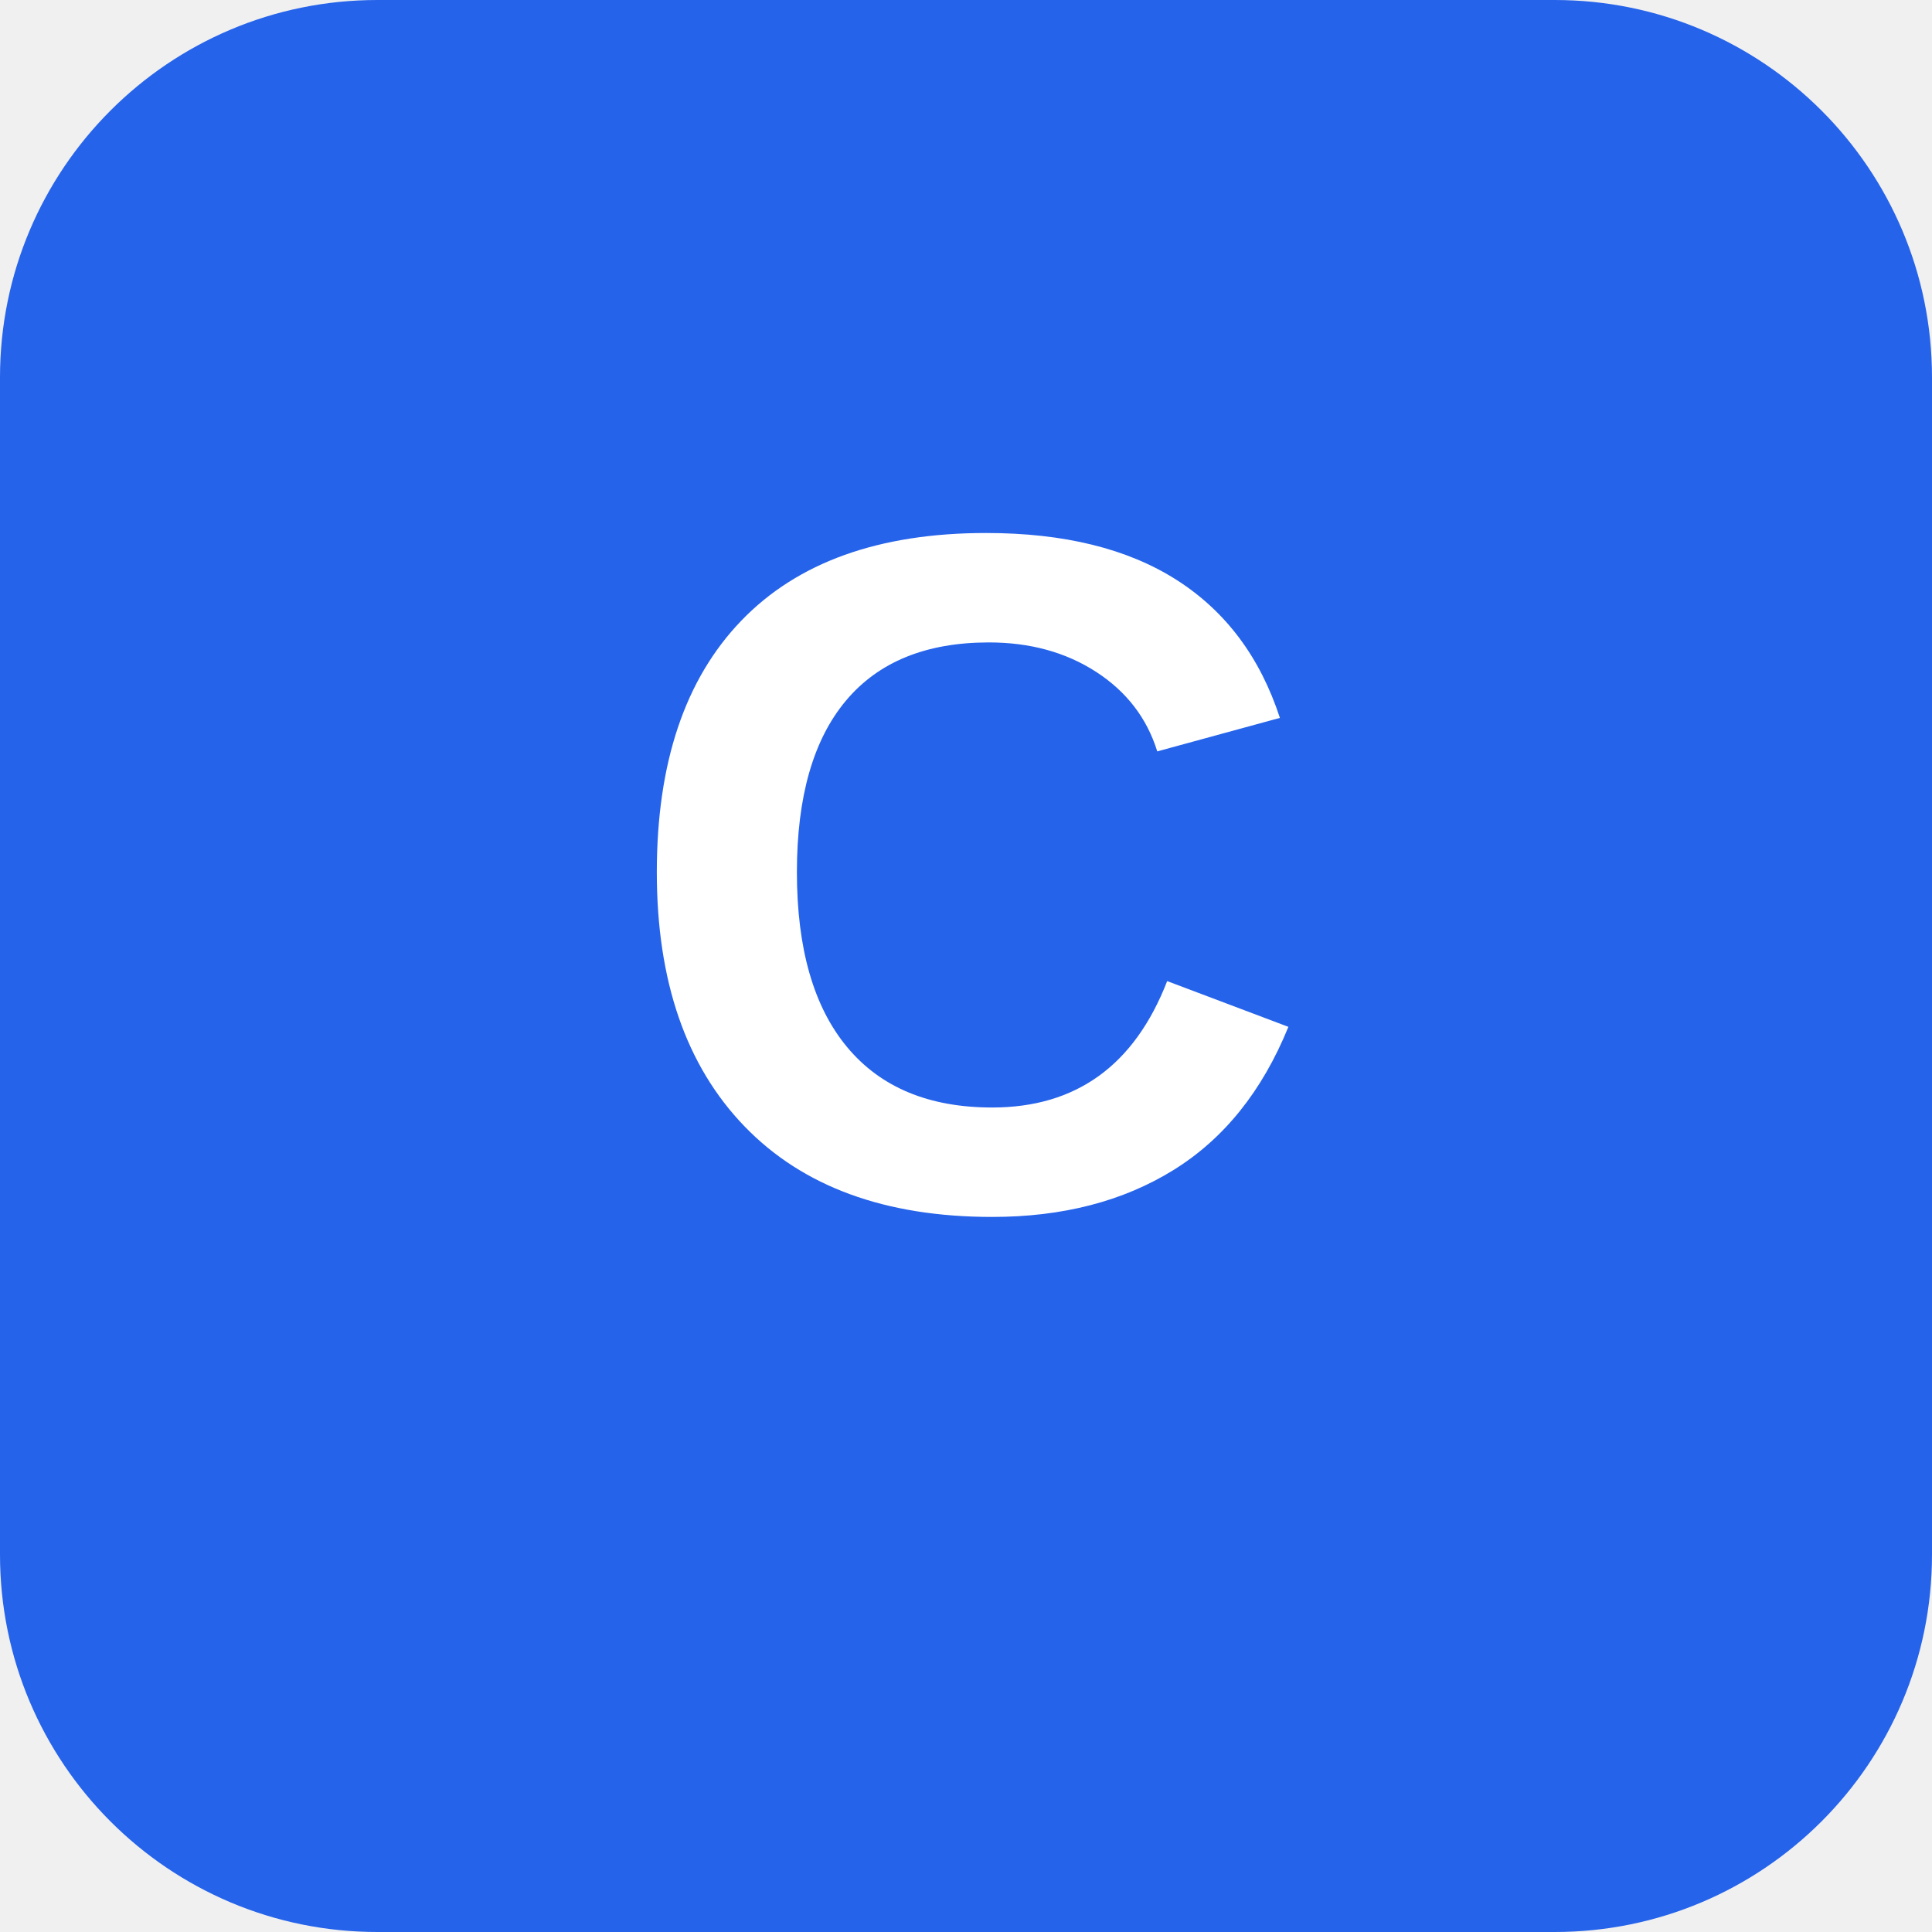
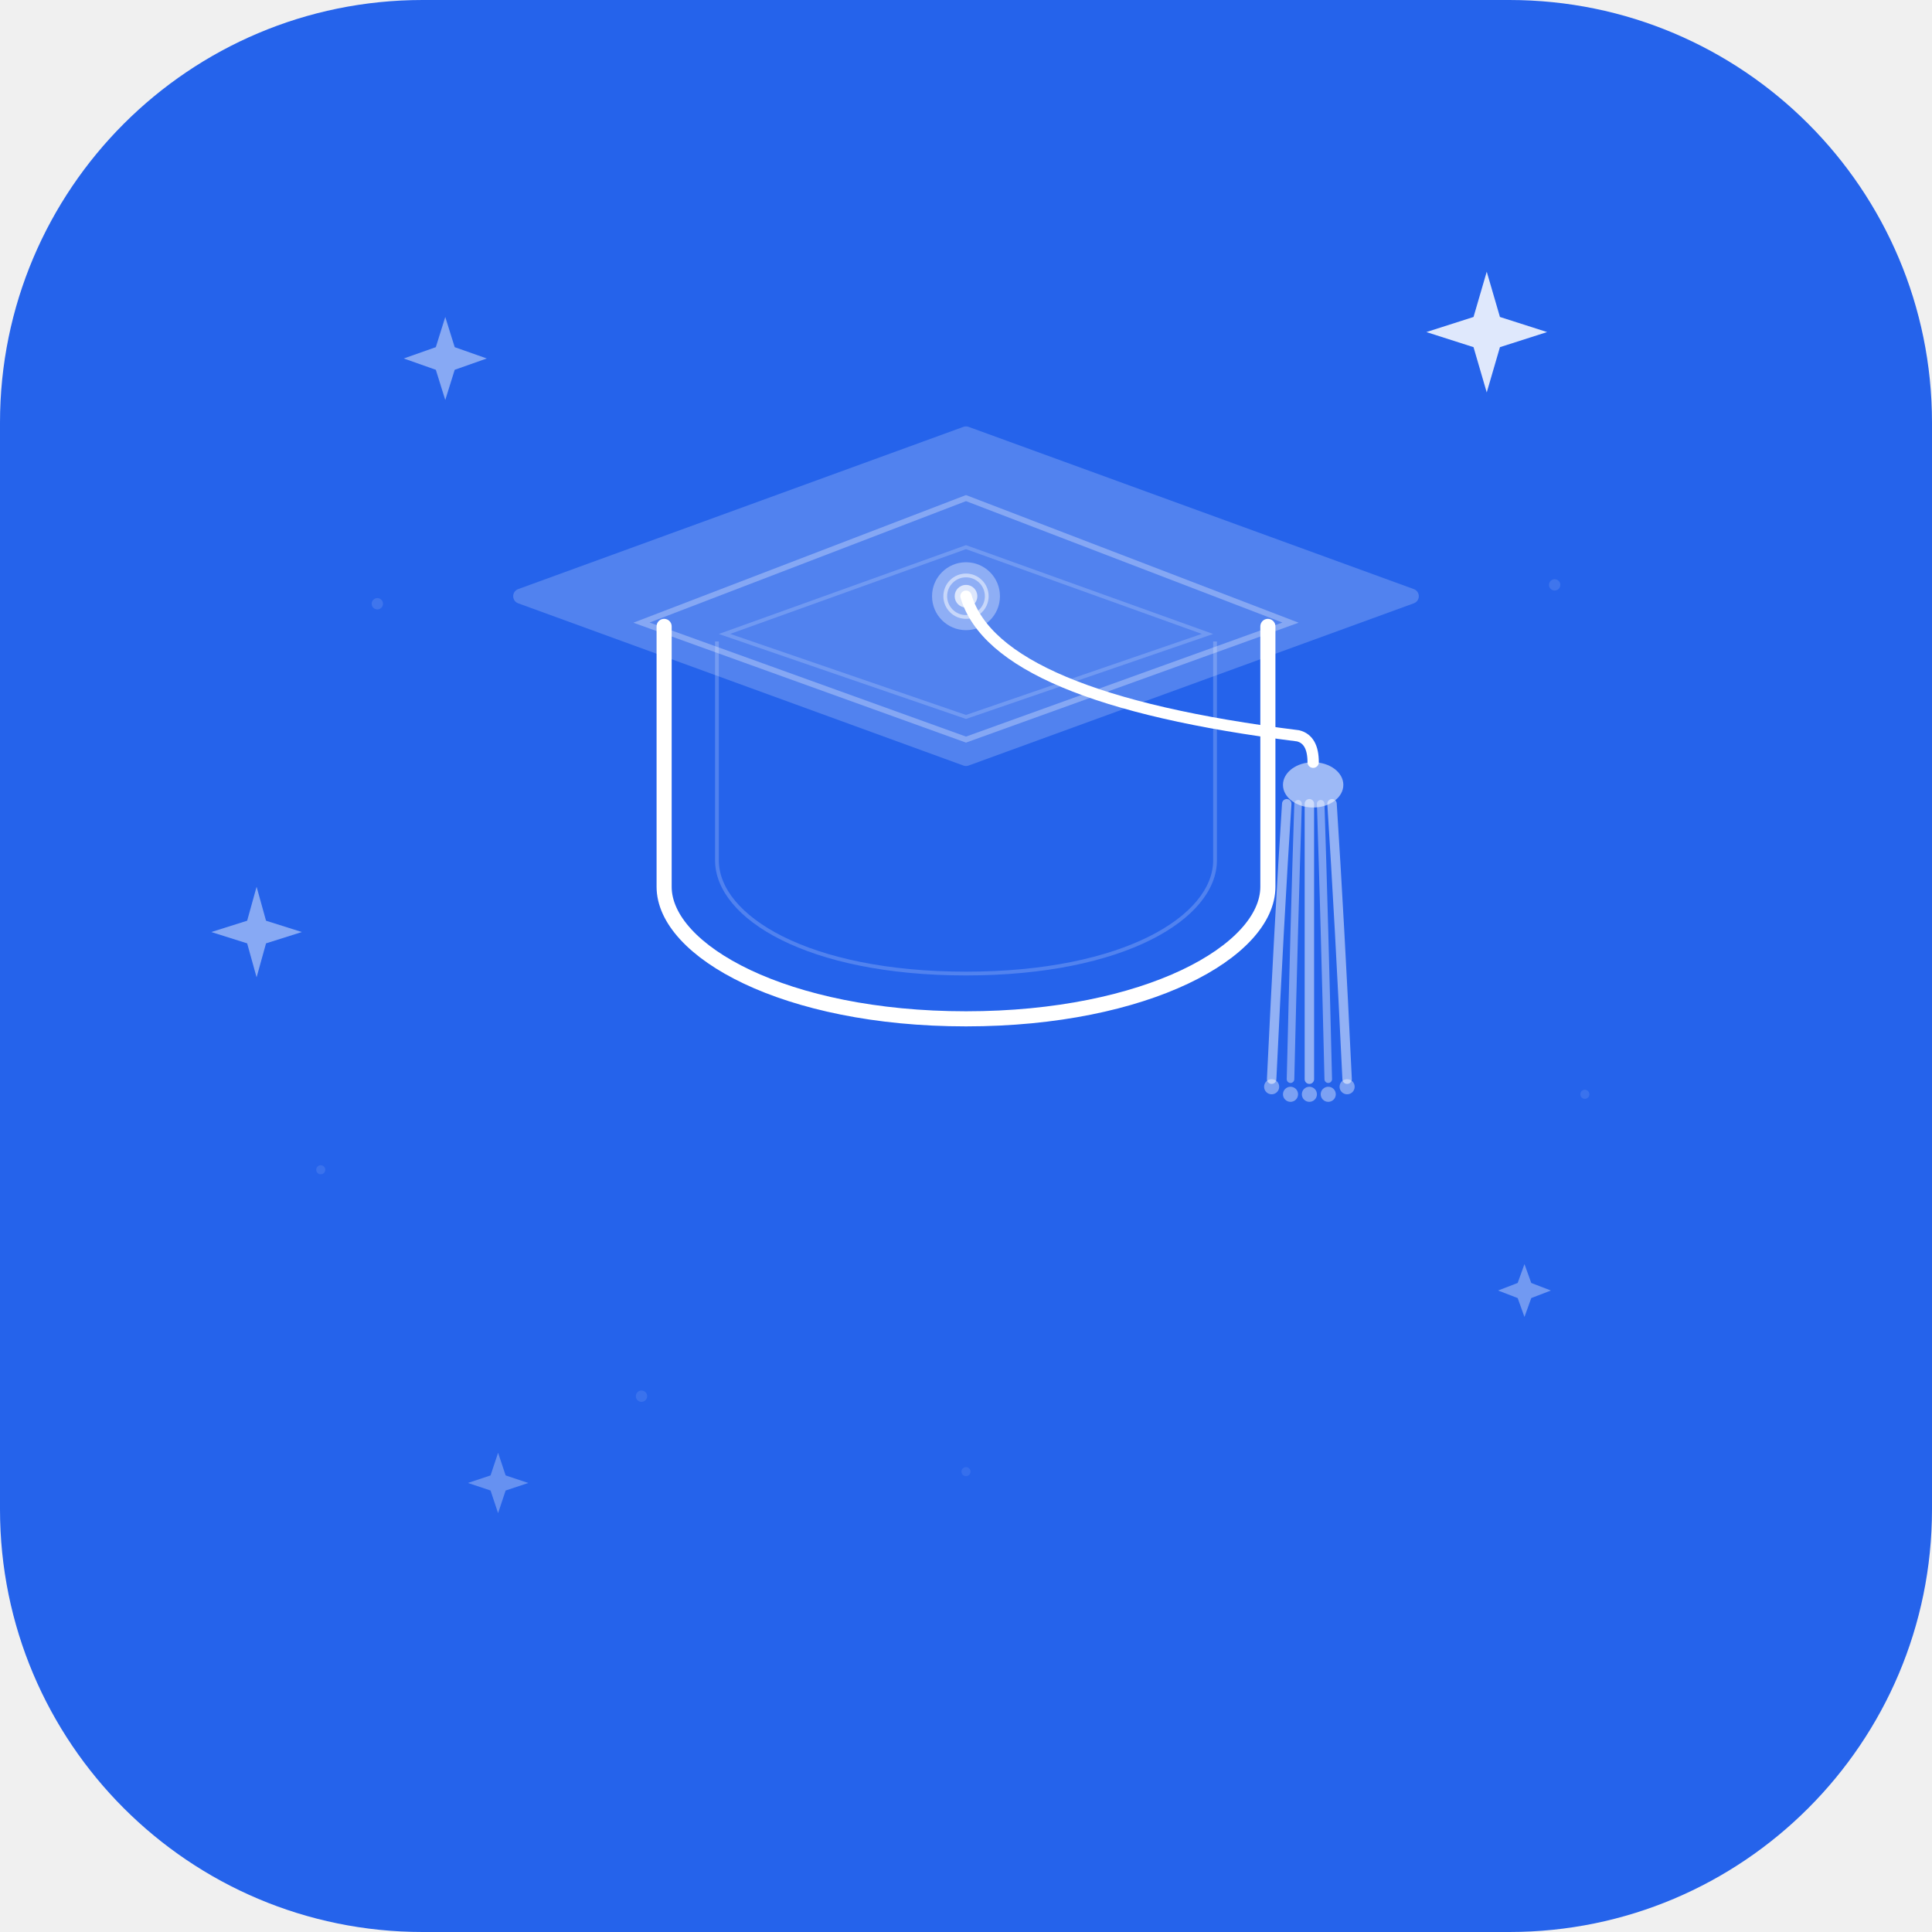
- <svg xmlns="http://www.w3.org/2000/svg" width="512" height="512" viewBox="0 0 512 512">
-   <rect width="512" height="512" rx="100" fill="#2563eb" />
-   <text x="256" y="320" text-anchor="middle" fill="white" font-family="Arial,sans-serif" font-weight="bold" font-size="256">C</text>
+ <svg xmlns="http://www.w3.org/2000/svg" width="512" height="512" viewBox="0 0 512 512" fill="none">
+   <rect width="512" height="512" rx="112" fill="#2563eb" />
+   <path d="M256 115L374 158L256 201L138 158Z" fill="white" opacity="0.2" stroke="white" stroke-width="4" stroke-linejoin="round" />
+   <path d="M256 132L342 165L256 196L170 165Z" stroke="white" stroke-width="1.5" opacity="0.3" fill="none" />
+   <path d="M256 145L320 168L256 190L192 168Z" stroke="white" stroke-width="1" opacity="0.18" fill="none" />
+   <circle cx="256" cy="158" r="9" fill="white" opacity="0.35" />
+   <circle cx="256" cy="158" r="5.5" stroke="white" stroke-width="1" fill="none" opacity="0.5" />
+   <circle cx="256" cy="158" r="3" fill="white" opacity="0.7" />
+   <path d="M176 166V235C176 252 208 270 256 270C304 270 336 252 336 235V166" stroke="white" stroke-width="4" fill="none" stroke-linecap="round" />
+   <path d="M190 170V228C190 243 214 258 256 258C298 258 322 243 322 228V170" stroke="white" stroke-width="1" opacity="0.2" fill="none" />
+   <path d="M256 158Q264 185 344 195Q348 196 348 202" stroke="white" stroke-width="3" fill="none" stroke-linecap="round" />
+   <ellipse cx="348" cy="208" rx="8" ry="6" fill="white" opacity="0.55" />
+   <path d="M341 213Q339 244 337 286" stroke="white" stroke-width="2.5" opacity="0.5" fill="none" stroke-linecap="round" />
+   <path d="M344 213Q343 244 342 286" stroke="white" stroke-width="2" opacity="0.4" fill="none" stroke-linecap="round" />
+   <path d="M347 213Q347 244 347 286" stroke="white" stroke-width="2.5" opacity="0.5" fill="none" stroke-linecap="round" />
+   <path d="M350 213Q351 244 352 286" stroke="white" stroke-width="2" opacity="0.4" fill="none" stroke-linecap="round" />
+   <path d="M353 213Q355 244 357 286" stroke="white" stroke-width="2.5" opacity="0.5" fill="none" stroke-linecap="round" />
+   <circle cx="337" cy="288" r="2" fill="white" opacity="0.4" />
+   <circle cx="342" cy="290" r="2" fill="white" opacity="0.4" />
+   <circle cx="347" cy="290" r="2" fill="white" opacity="0.4" />
+   <circle cx="352" cy="290" r="2" fill="white" opacity="0.4" />
+   <circle cx="357" cy="288" r="2" fill="white" opacity="0.4" />
+   <path d="M394 72L397.5 84L410 88L397.5 92L394 104L390.5 92L378 88L390.5 84Z" fill="white" opacity="0.85" />
+   <path d="M118 84L120.5 92L129 95L120.5 98L118 106L115.5 98L107 95L115.5 92Z" fill="white" opacity="0.45" />
+   <path d="M68 235L70.5 244L80 247L70.5 250L68 259L65.5 250L56 247L65.5 244Z" fill="white" opacity="0.45" />
+   <path d="M132 385L134 391L140 393L134 395L132 401L130 395L124 393L130 391Z" fill="white" opacity="0.3" />
+   <path d="M404 335L405.8 340L411 342L405.8 344L404 349L402.2 344L397 342L402.2 340Z" fill="white" opacity="0.35" />
+   <circle cx="100" cy="160" r="1.5" fill="white" opacity="0.12" />
+   <circle cx="412" cy="155" r="1.5" fill="white" opacity="0.12" />
+   <circle cx="85" cy="310" r="1.2" fill="white" opacity="0.1" />
+   <circle cx="420" cy="290" r="1.2" fill="white" opacity="0.1" />
+   <circle cx="170" cy="370" r="1.5" fill="white" opacity="0.1" />
+   <circle cx="256" cy="390" r="1.2" fill="white" opacity="0.08" />
</svg>
